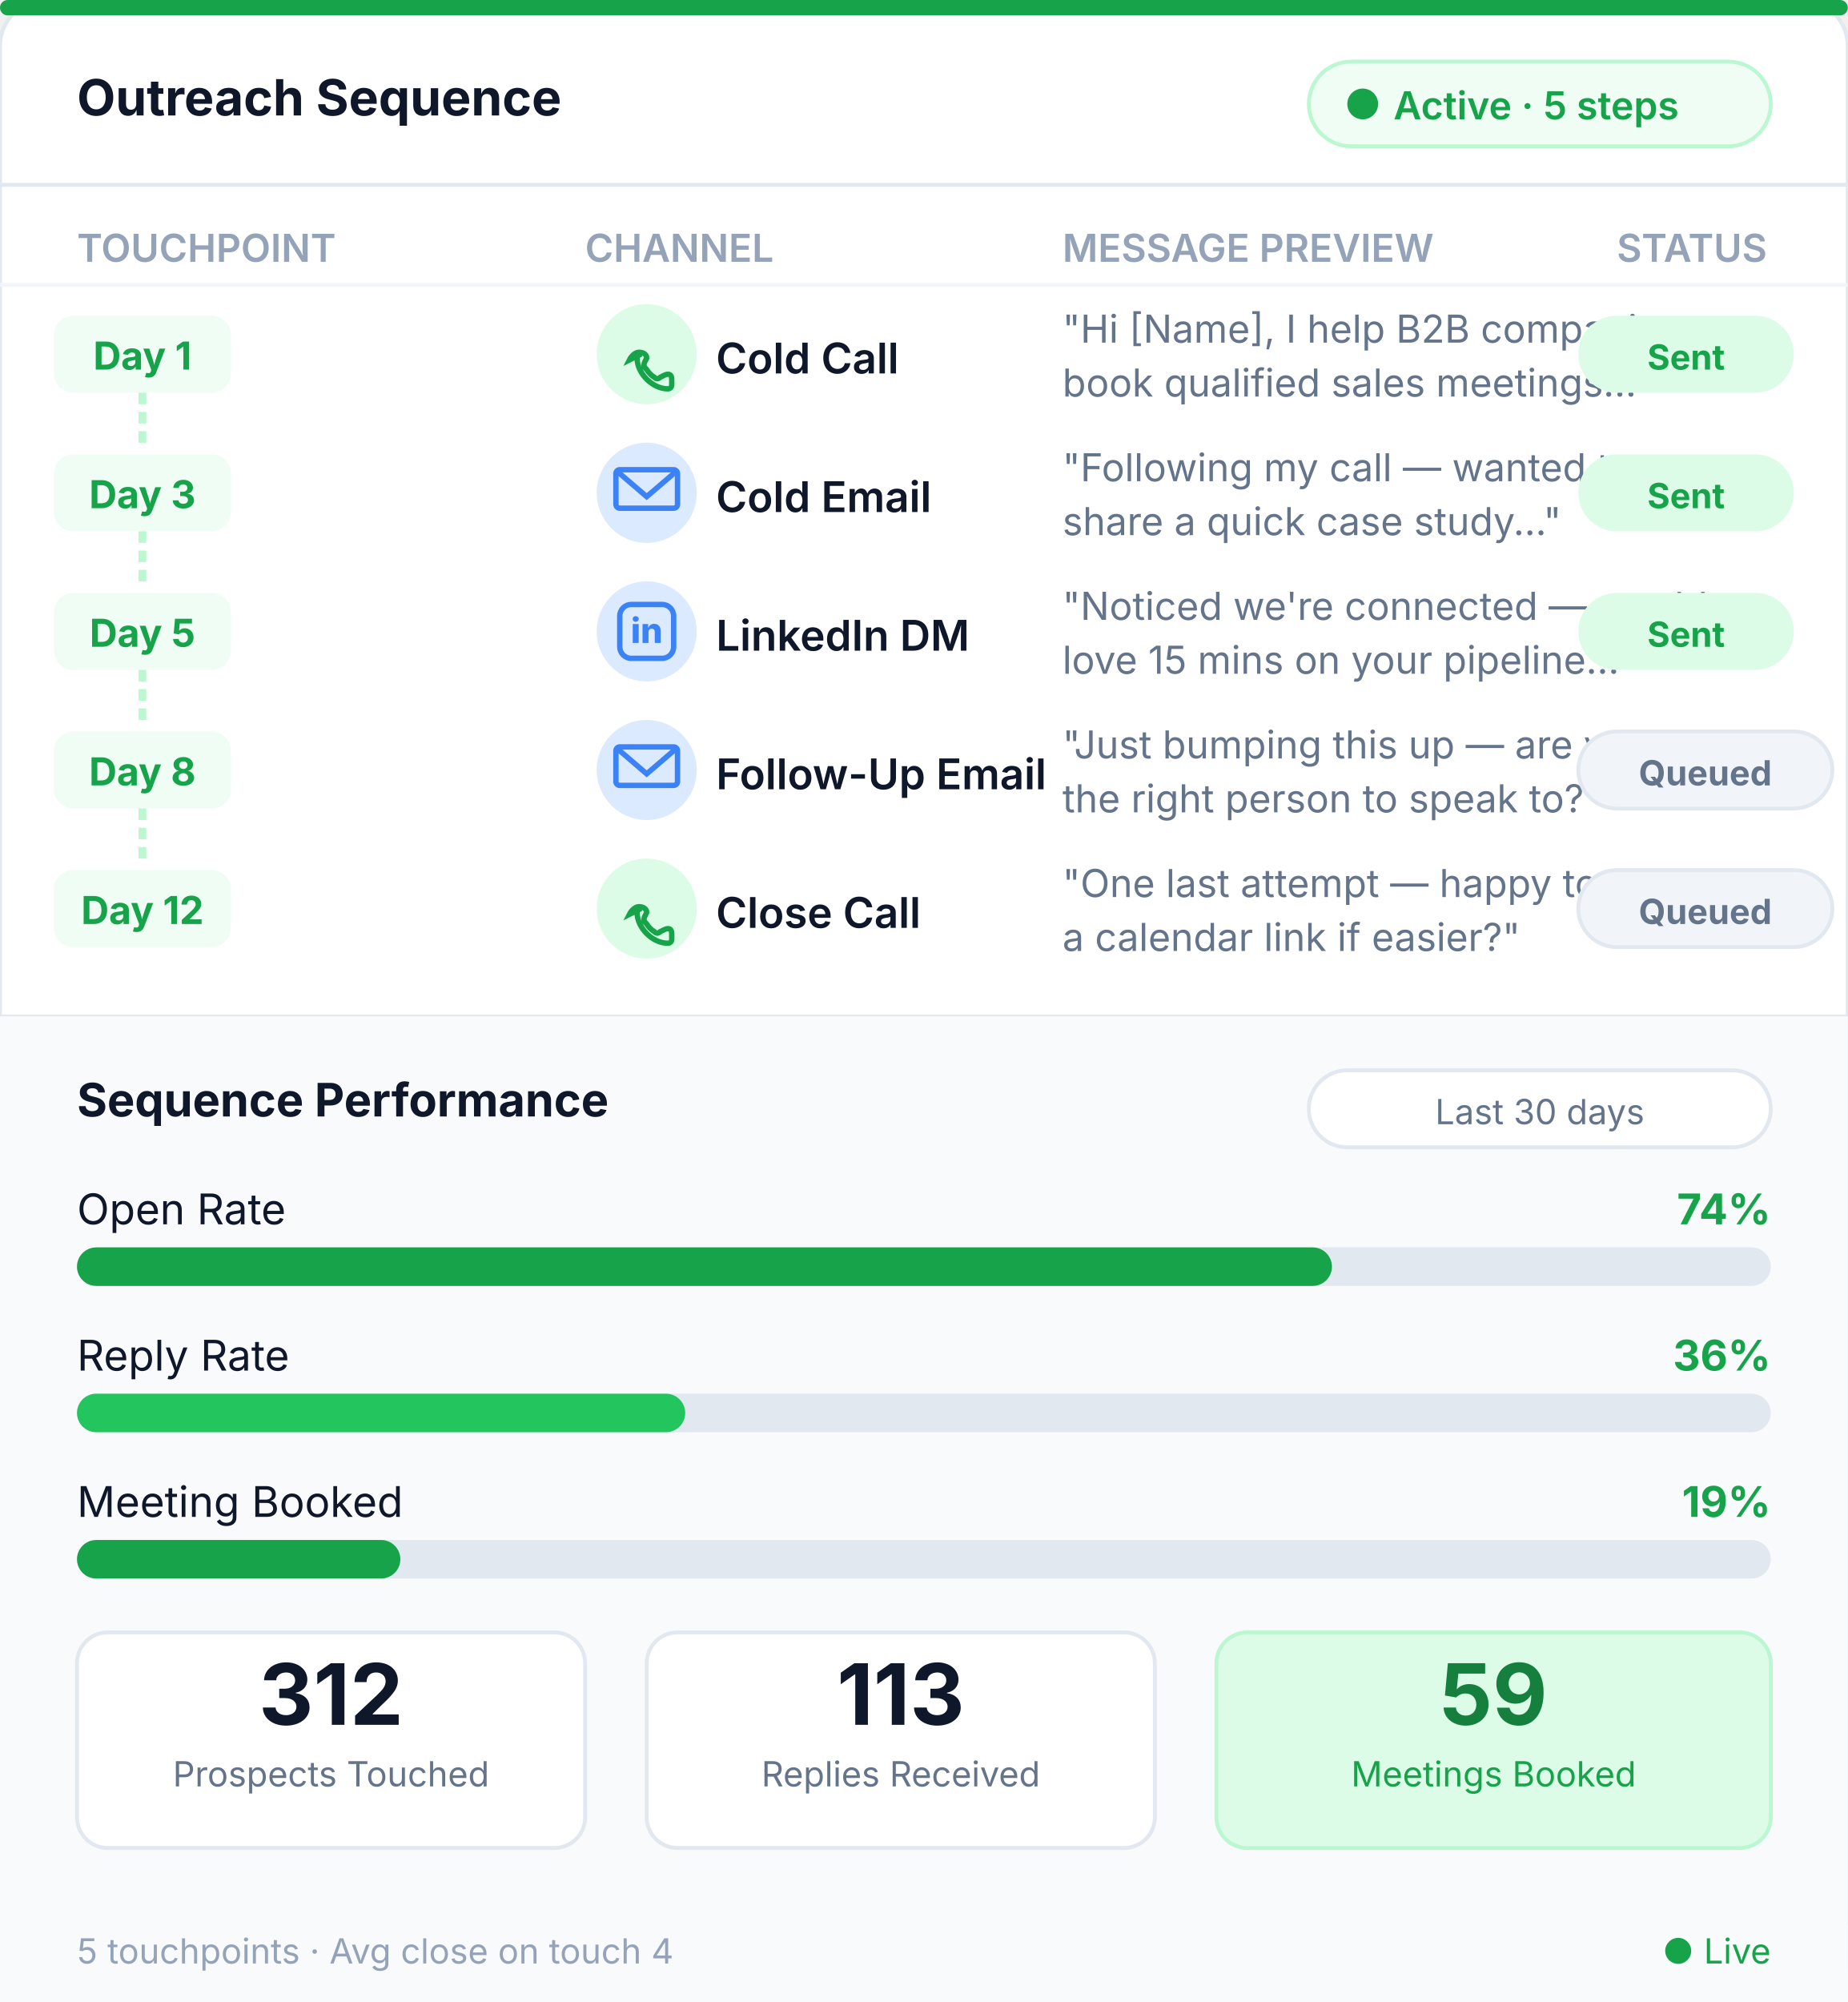
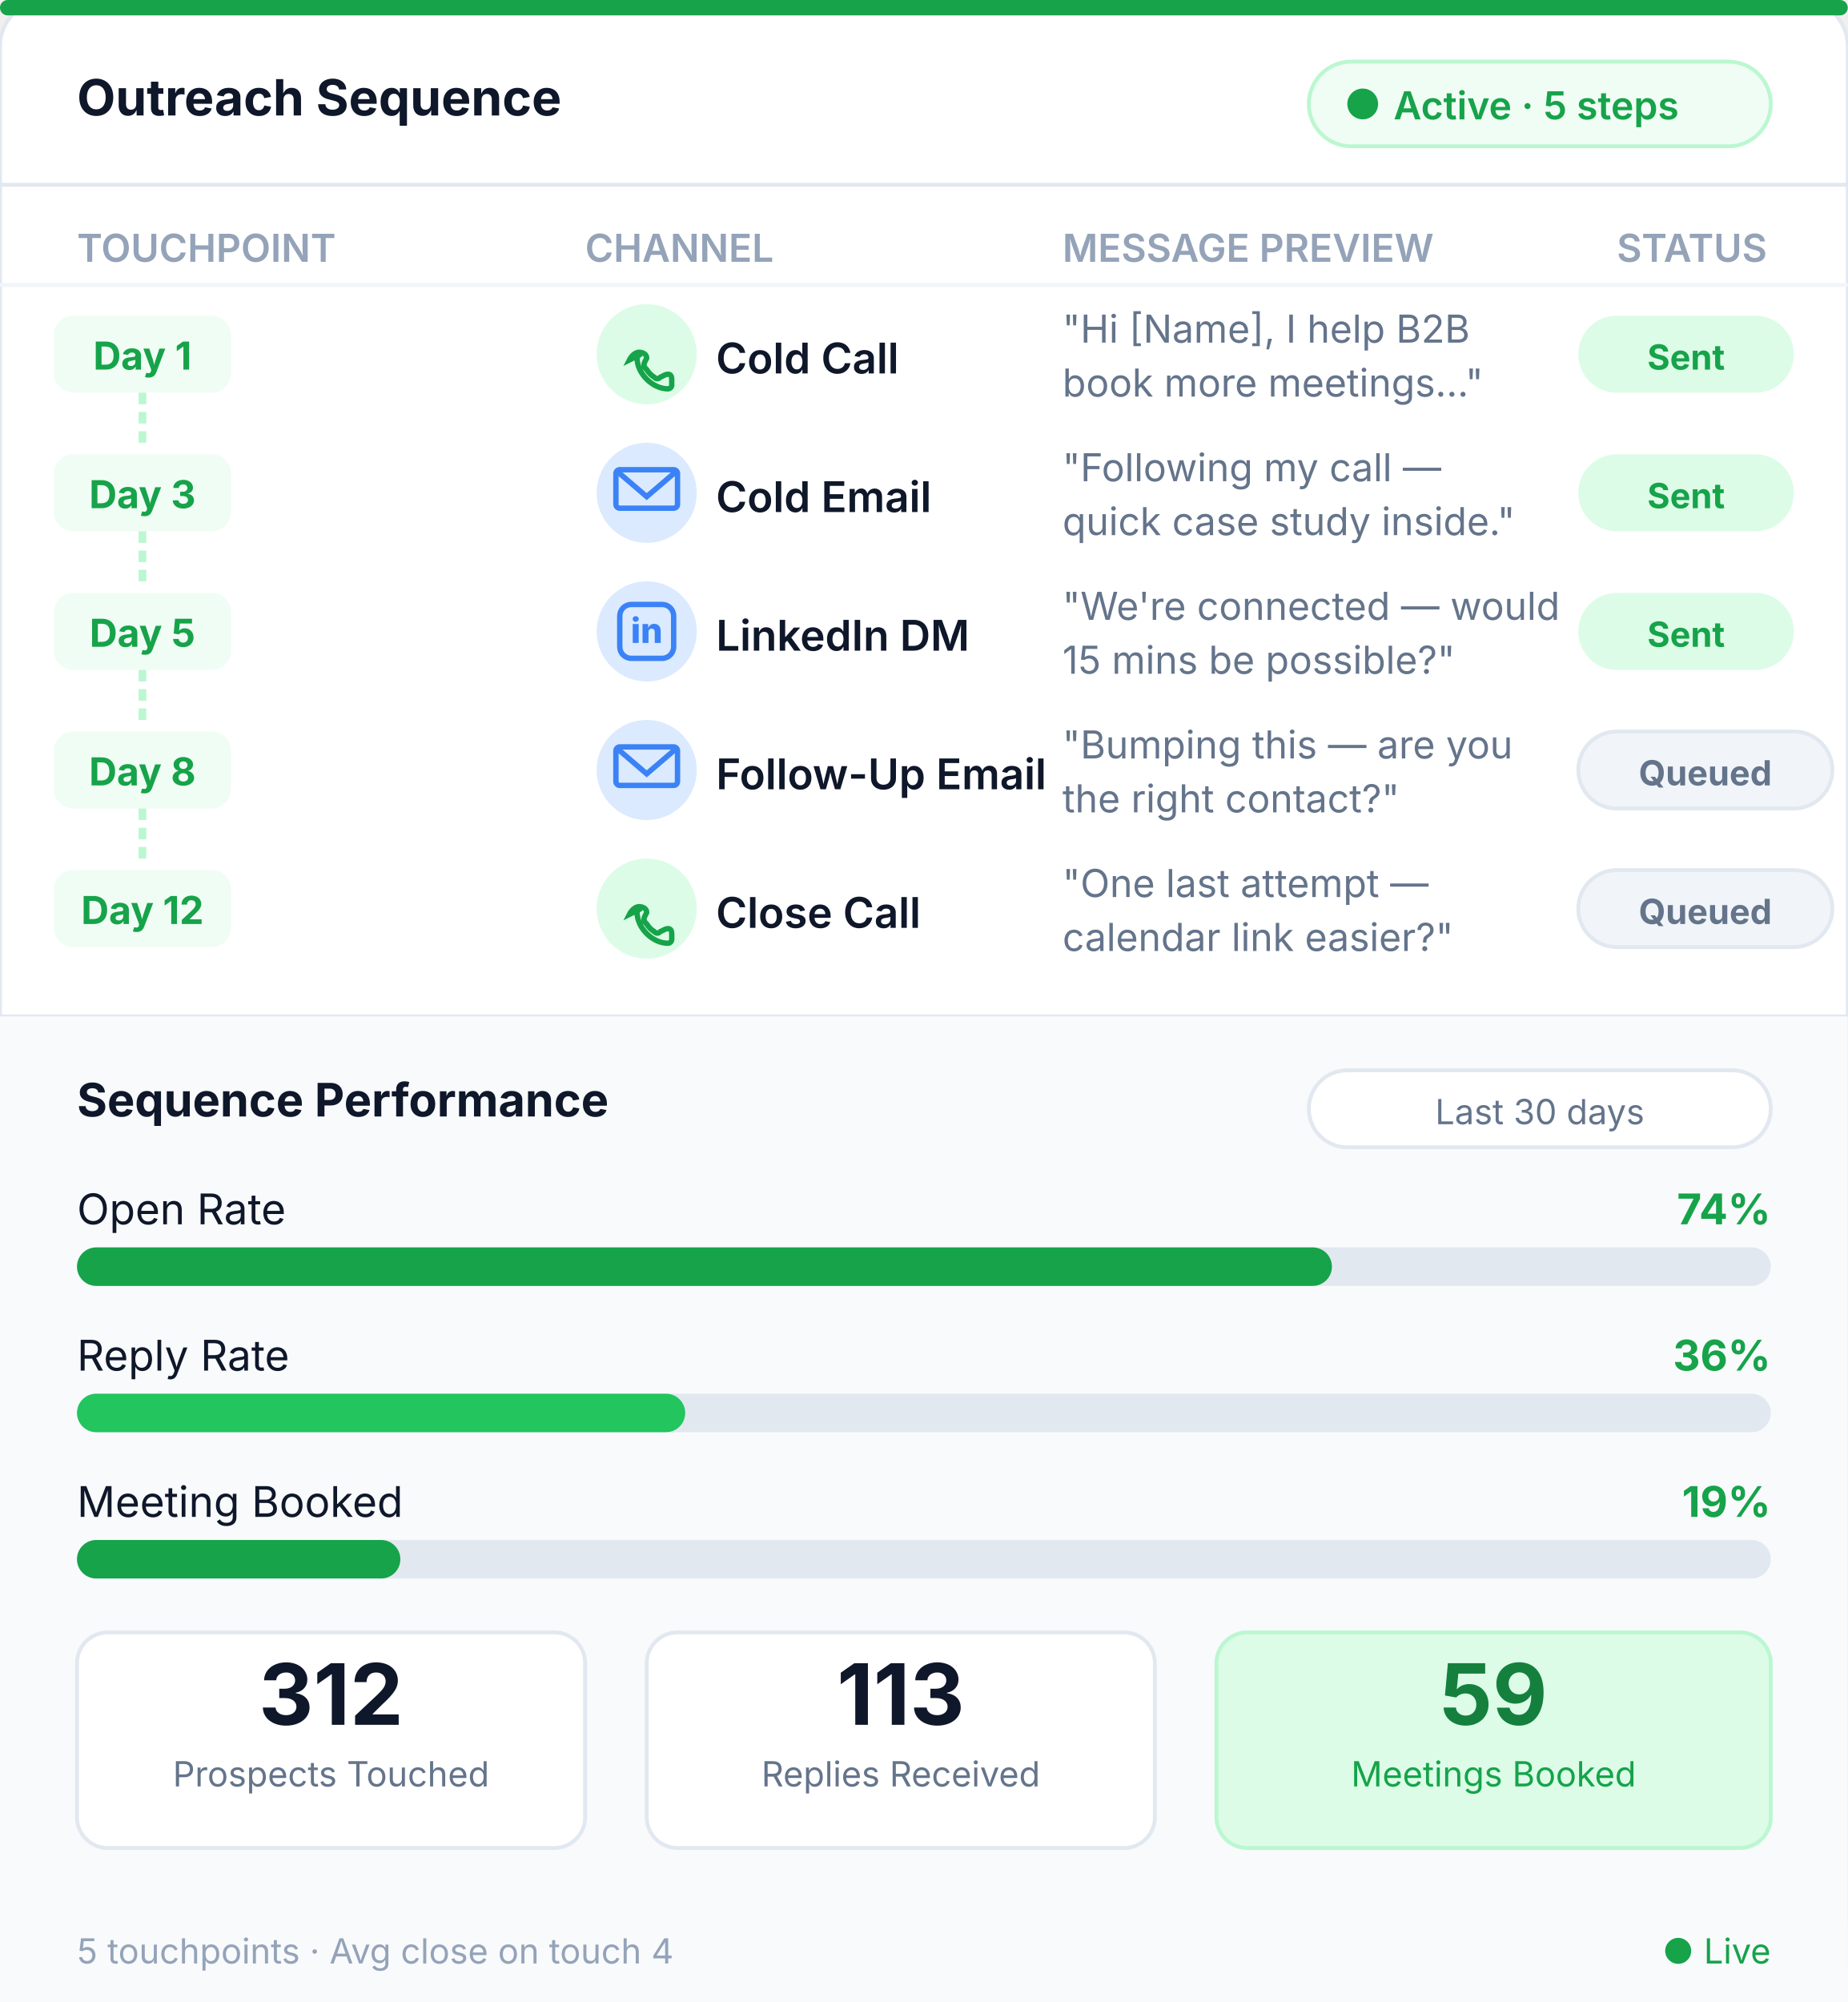
<svg xmlns="http://www.w3.org/2000/svg" viewBox="0 0 480 520" aria-hidden="true" role="presentation">
  <rect x="0" y="0" width="480" height="520" rx="12" fill="#ffffff" stroke="#e2e8f0" stroke-width="1" />
  <rect x="0" y="0" width="480" height="4" rx="2" fill="#16a34a" />
  <text x="20" y="30" font-family="Inter,sans-serif" font-size="13" font-weight="700" fill="#0f172a">Outreach Sequence</text>
  <rect x="340" y="16" width="120" height="22" rx="11" fill="#f0fdf4" stroke="#bbf7d0" stroke-width="1" />
  <circle cx="354" cy="27" r="4" fill="#16a34a" />
  <text x="362" y="31" font-family="Inter,sans-serif" font-size="10" font-weight="600" fill="#16a34a">Active · 5 steps</text>
  <line x1="0" y1="48" x2="480" y2="48" stroke="#e2e8f0" stroke-width="1" />
  <text x="20" y="68" font-family="Inter,sans-serif" font-size="10" font-weight="600" fill="#94a3b8">TOUCHPOINT</text>
  <text x="152" y="68" font-family="Inter,sans-serif" font-size="10" font-weight="600" fill="#94a3b8">CHANNEL</text>
  <text x="276" y="68" font-family="Inter,sans-serif" font-size="10" font-weight="600" fill="#94a3b8">MESSAGE PREVIEW</text>
  <text x="420" y="68" font-family="Inter,sans-serif" font-size="10" font-weight="600" fill="#94a3b8">STATUS</text>
  <line x1="0" y1="74" x2="480" y2="74" stroke="#f1f5f9" stroke-width="1" />
  <rect x="14" y="82" width="46" height="20" rx="5" fill="#f0fdf4" />
  <text x="37" y="96" text-anchor="middle" font-family="Inter,sans-serif" font-size="10" font-weight="700" fill="#16a34a">Day 1</text>
  <line x1="37" y1="102" x2="37" y2="116" stroke="#bbf7d0" stroke-width="2" stroke-dasharray="3,2" />
  <circle cx="168" cy="92" r="13" fill="#dcfce7" />
  <path d="M163.5 93.5 c0.5-1 1.5-2 2.5-2 s2 0.5 2 1.5 l-0.5 1 c-0.5 1 0 1.5 0.5 2 a6 6 0 0 0 2 2 c0.5 0.5 1 0.5 1.5 0 l1-0.5 c1-0.5 2-0.5 2 1 v1.5 a1 1 0 0 1-1 1 c-4 0-8-4-8-8 a1 1 0 0 1 1-1 z" fill="none" stroke="#16a34a" stroke-width="1.4" stroke-linecap="round" />
  <text x="186" y="97" font-family="Inter,sans-serif" font-size="11" font-weight="600" fill="#0f172a">Cold Call</text>
-   <text x="276" y="89" font-family="Inter,sans-serif" font-size="10" fill="#64748b">"Hi [Name], I help B2B companies</text>
-   <text x="276" y="103" font-family="Inter,sans-serif" font-size="10" fill="#64748b">book qualified sales meetings..."</text>
+   <text x="276" y="89" font-family="Inter,sans-serif" font-size="10" fill="#64748b">"Hi [Name], I help B2B</text>
+   <text x="276" y="103" font-family="Inter,sans-serif" font-size="10" fill="#64748b">book more meetings…"</text>
  <rect x="410" y="82" width="56" height="20" rx="10" fill="#dcfce7" />
  <text x="438" y="96" text-anchor="middle" font-family="Inter,sans-serif" font-size="9" font-weight="700" fill="#16a34a">Sent</text>
  <rect x="14" y="118" width="46" height="20" rx="5" fill="#f0fdf4" />
  <text x="37" y="132" text-anchor="middle" font-family="Inter,sans-serif" font-size="10" font-weight="700" fill="#16a34a">Day 3</text>
  <line x1="37" y1="138" x2="37" y2="152" stroke="#bbf7d0" stroke-width="2" stroke-dasharray="3,2" />
  <circle cx="168" cy="128" r="13" fill="#dbeafe" />
  <path d="M161,122 h14 a1,1 0 0 1 1,1 v8 a1,1 0 0 1-1,1 h-14 a1,1 0 0 1-1-1 v-8 a1,1 0 0 1 1-1 z" fill="none" stroke="#3b82f6" stroke-width="1.4" />
  <polyline points="161,123 168,129 175,123" fill="none" stroke="#3b82f6" stroke-width="1.4" stroke-linecap="round" />
  <text x="186" y="133" font-family="Inter,sans-serif" font-size="11" font-weight="600" fill="#0f172a">Cold Email</text>
-   <text x="276" y="125" font-family="Inter,sans-serif" font-size="10" fill="#64748b">"Following my call — wanted to</text>
-   <text x="276" y="139" font-family="Inter,sans-serif" font-size="10" fill="#64748b">share a quick case study..."</text>
+   <text x="276" y="125" font-family="Inter,sans-serif" font-size="10" fill="#64748b">"Following my call —</text>
+   <text x="276" y="139" font-family="Inter,sans-serif" font-size="10" fill="#64748b">quick case study inside."</text>
  <rect x="410" y="118" width="56" height="20" rx="10" fill="#dcfce7" />
  <text x="438" y="132" text-anchor="middle" font-family="Inter,sans-serif" font-size="9" font-weight="700" fill="#16a34a">Sent</text>
  <rect x="14" y="154" width="46" height="20" rx="5" fill="#f0fdf4" />
  <text x="37" y="168" text-anchor="middle" font-family="Inter,sans-serif" font-size="10" font-weight="700" fill="#16a34a">Day 5</text>
  <line x1="37" y1="174" x2="37" y2="188" stroke="#bbf7d0" stroke-width="2" stroke-dasharray="3,2" />
  <circle cx="168" cy="164" r="13" fill="#dbeafe" />
  <rect x="161" y="157" width="14" height="14" rx="3" fill="none" stroke="#3b82f6" stroke-width="1.4" />
  <text x="168" y="167" text-anchor="middle" font-family="Inter,sans-serif" font-size="9" font-weight="800" fill="#3b82f6">in</text>
  <text x="186" y="169" font-family="Inter,sans-serif" font-size="11" font-weight="600" fill="#0f172a">LinkedIn DM</text>
-   <text x="276" y="161" font-family="Inter,sans-serif" font-size="10" fill="#64748b">"Noticed we're connected — would</text>
-   <text x="276" y="175" font-family="Inter,sans-serif" font-size="10" fill="#64748b">love 15 mins on your pipeline..."</text>
+   <text x="276" y="161" font-family="Inter,sans-serif" font-size="10" fill="#64748b">"We're connected — would</text>
+   <text x="276" y="175" font-family="Inter,sans-serif" font-size="10" fill="#64748b">15 mins be possible?"</text>
  <rect x="410" y="154" width="56" height="20" rx="10" fill="#dcfce7" />
  <text x="438" y="168" text-anchor="middle" font-family="Inter,sans-serif" font-size="9" font-weight="700" fill="#16a34a">Sent</text>
  <rect x="14" y="190" width="46" height="20" rx="5" fill="#f0fdf4" />
  <text x="37" y="204" text-anchor="middle" font-family="Inter,sans-serif" font-size="10" font-weight="700" fill="#16a34a">Day 8</text>
  <line x1="37" y1="210" x2="37" y2="224" stroke="#bbf7d0" stroke-width="2" stroke-dasharray="3,2" />
  <circle cx="168" cy="200" r="13" fill="#dbeafe" />
  <path d="M161,194 h14 a1,1 0 0 1 1,1 v8 a1,1 0 0 1-1,1 h-14 a1,1 0 0 1-1-1 v-8 a1,1 0 0 1 1-1 z" fill="none" stroke="#3b82f6" stroke-width="1.4" />
  <polyline points="161,195 168,201 175,195" fill="none" stroke="#3b82f6" stroke-width="1.4" stroke-linecap="round" />
  <text x="186" y="205" font-family="Inter,sans-serif" font-size="11" font-weight="600" fill="#0f172a">Follow-Up Email</text>
-   <text x="276" y="197" font-family="Inter,sans-serif" font-size="10" fill="#64748b">"Just bumping this up — are you</text>
-   <text x="276" y="211" font-family="Inter,sans-serif" font-size="10" fill="#64748b">the right person to speak to?"</text>
+   <text x="276" y="197" font-family="Inter,sans-serif" font-size="10" fill="#64748b">"Bumping this — are you</text>
+   <text x="276" y="211" font-family="Inter,sans-serif" font-size="10" fill="#64748b">the right contact?"</text>
  <rect x="410" y="190" width="66" height="20" rx="10" fill="#f1f5f9" stroke="#e2e8f0" stroke-width="1" />
  <text x="443" y="204" text-anchor="middle" font-family="Inter,sans-serif" font-size="9" font-weight="700" fill="#64748b">Queued</text>
  <rect x="14" y="226" width="46" height="20" rx="5" fill="#f0fdf4" />
  <text x="37" y="240" text-anchor="middle" font-family="Inter,sans-serif" font-size="10" font-weight="700" fill="#16a34a">Day 12</text>
  <circle cx="168" cy="236" r="13" fill="#dcfce7" />
  <path d="M163.5 237.5 c0.5-1 1.5-2 2.5-2 s2 0.5 2 1.5 l-0.5 1 c-0.5 1 0 1.5 0.5 2 a6 6 0 0 0 2 2 c0.5 0.5 1 0.5 1.5 0 l1-0.5 c1-0.5 2-0.5 2 1 v1.5 a1 1 0 0 1-1 1 c-4 0-8-4-8-8 a1 1 0 0 1 1-1 z" fill="none" stroke="#16a34a" stroke-width="1.4" stroke-linecap="round" />
  <text x="186" y="241" font-family="Inter,sans-serif" font-size="11" font-weight="600" fill="#0f172a">Close Call</text>
-   <text x="276" y="233" font-family="Inter,sans-serif" font-size="10" fill="#64748b">"One last attempt — happy to send</text>
-   <text x="276" y="247" font-family="Inter,sans-serif" font-size="10" fill="#64748b">a calendar link if easier?"</text>
+   <text x="276" y="233" font-family="Inter,sans-serif" font-size="10" fill="#64748b">"One last attempt —</text>
+   <text x="276" y="247" font-family="Inter,sans-serif" font-size="10" fill="#64748b">calendar link easier?"</text>
  <rect x="410" y="226" width="66" height="20" rx="10" fill="#f1f5f9" stroke="#e2e8f0" stroke-width="1" />
  <text x="443" y="240" text-anchor="middle" font-family="Inter,sans-serif" font-size="9" font-weight="700" fill="#64748b">Queued</text>
  <line x1="0" y1="264" x2="480" y2="264" stroke="#e2e8f0" stroke-width="1" />
  <rect x="0" y="264" width="480" height="256" rx="0" fill="#f8fafc" />
  <rect x="0" y="500" width="480" height="20" rx="0" fill="#f8fafc" />
  <text x="20" y="290" font-family="Inter,sans-serif" font-size="12" font-weight="700" fill="#0f172a">Sequence Performance</text>
  <rect x="340" y="278" width="120" height="20" rx="10" fill="#ffffff" stroke="#e2e8f0" stroke-width="1" />
  <text x="400" y="292" text-anchor="middle" font-family="Inter,sans-serif" font-size="9" fill="#64748b">Last 30 days</text>
  <text x="20" y="318" font-family="Inter,sans-serif" font-size="11" fill="#0f172a">Open Rate</text>
  <text x="460" y="318" text-anchor="end" font-family="Inter,sans-serif" font-size="11" font-weight="700" fill="#16a34a">74%</text>
  <rect x="20" y="324" width="440" height="10" rx="5" fill="#e2e8f0" />
  <rect x="20" y="324" width="326" height="10" rx="5" fill="#16a34a" />
  <text x="20" y="356" font-family="Inter,sans-serif" font-size="11" fill="#0f172a">Reply Rate</text>
  <text x="460" y="356" text-anchor="end" font-family="Inter,sans-serif" font-size="11" font-weight="700" fill="#16a34a">36%</text>
  <rect x="20" y="362" width="440" height="10" rx="5" fill="#e2e8f0" />
  <rect x="20" y="362" width="158" height="10" rx="5" fill="#22c55e" />
  <text x="20" y="394" font-family="Inter,sans-serif" font-size="11" fill="#0f172a">Meeting Booked</text>
  <text x="460" y="394" text-anchor="end" font-family="Inter,sans-serif" font-size="11" font-weight="700" fill="#16a34a">19%</text>
  <rect x="20" y="400" width="440" height="10" rx="5" fill="#e2e8f0" />
  <rect x="20" y="400" width="84" height="10" rx="5" fill="#16a34a" />
  <rect x="20" y="424" width="132" height="56" rx="8" fill="#ffffff" stroke="#e2e8f0" stroke-width="1" />
  <text x="86" y="448" text-anchor="middle" font-family="Inter,sans-serif" font-size="22" font-weight="700" fill="#0f172a">312</text>
  <text x="86" y="464" text-anchor="middle" font-family="Inter,sans-serif" font-size="9" fill="#64748b">Prospects Touched</text>
  <rect x="168" y="424" width="132" height="56" rx="8" fill="#ffffff" stroke="#e2e8f0" stroke-width="1" />
  <text x="234" y="448" text-anchor="middle" font-family="Inter,sans-serif" font-size="22" font-weight="700" fill="#0f172a">113</text>
  <text x="234" y="464" text-anchor="middle" font-family="Inter,sans-serif" font-size="9" fill="#64748b">Replies Received</text>
  <rect x="316" y="424" width="144" height="56" rx="8" fill="#dcfce7" stroke="#bbf7d0" stroke-width="1" />
  <text x="388" y="448" text-anchor="middle" font-family="Inter,sans-serif" font-size="22" font-weight="700" fill="#15803d">59</text>
  <text x="388" y="464" text-anchor="middle" font-family="Inter,sans-serif" font-size="9" fill="#16a34a">Meetings Booked</text>
  <text x="20" y="510" font-family="Inter,sans-serif" font-size="9" fill="#94a3b8">5 touchpoints · Avg close on touch 4</text>
  <text x="460" y="510" text-anchor="end" font-family="Inter,sans-serif" font-size="9" fill="#16a34a">● Live</text>
</svg>
